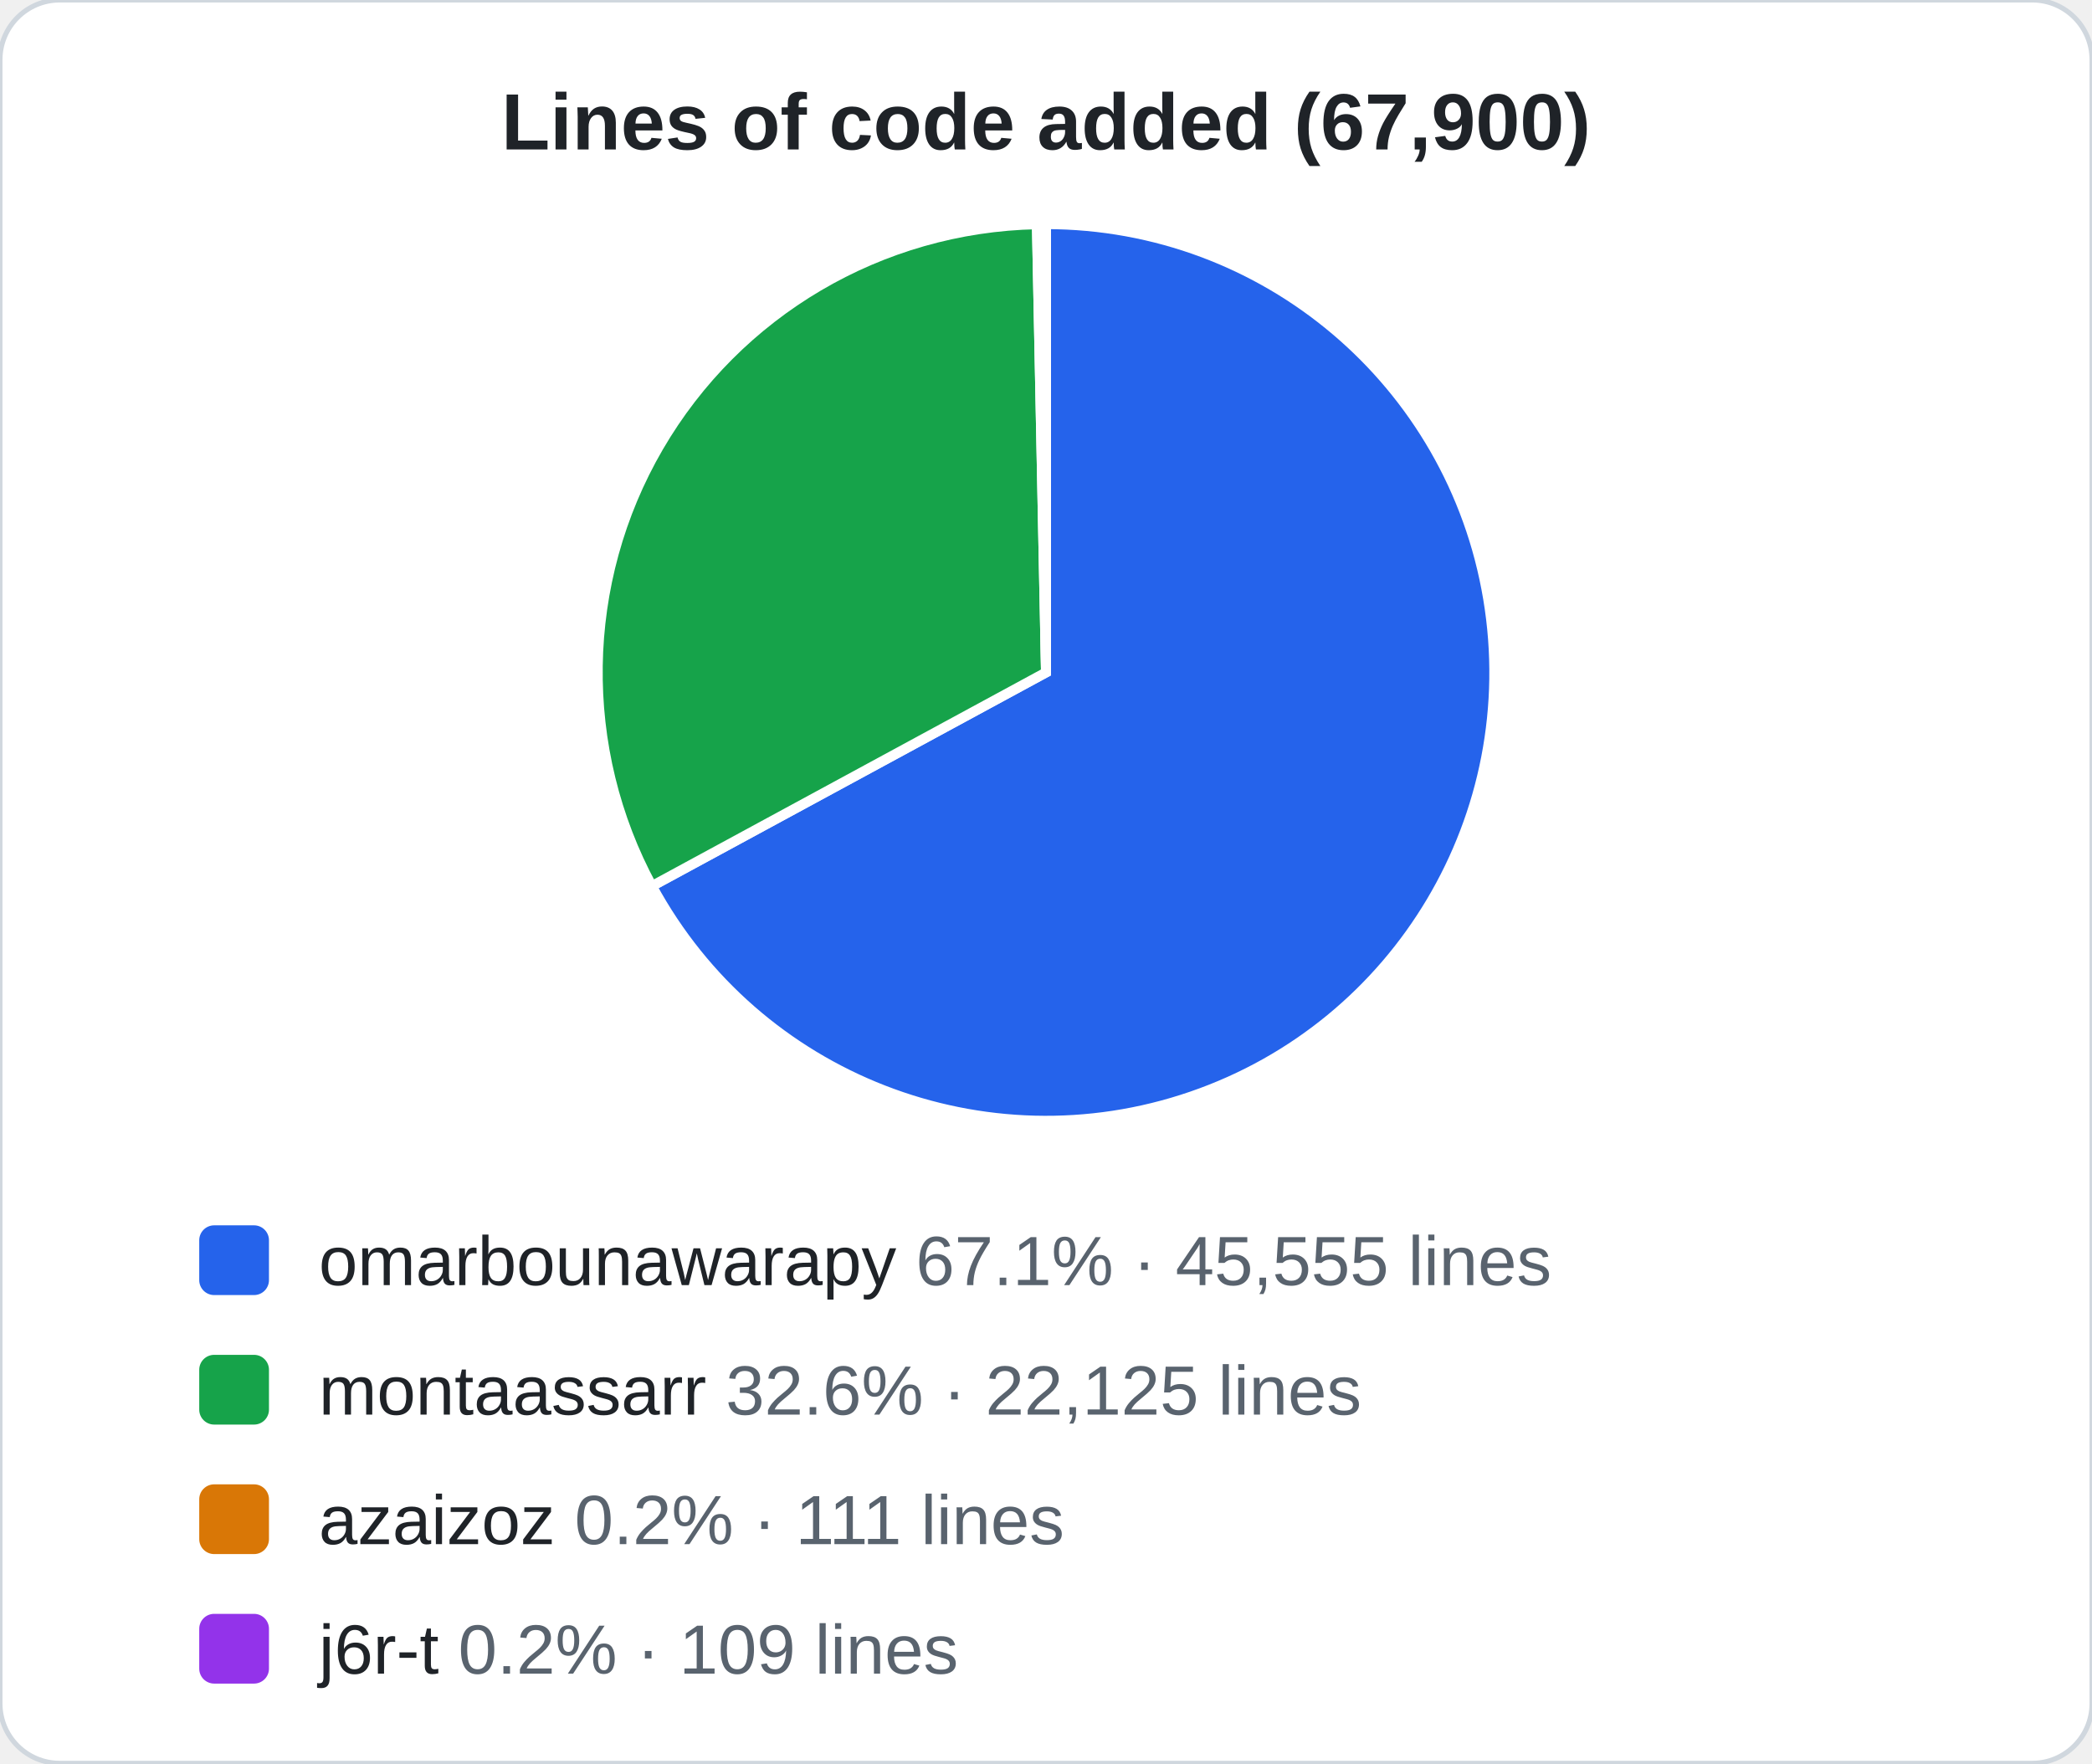
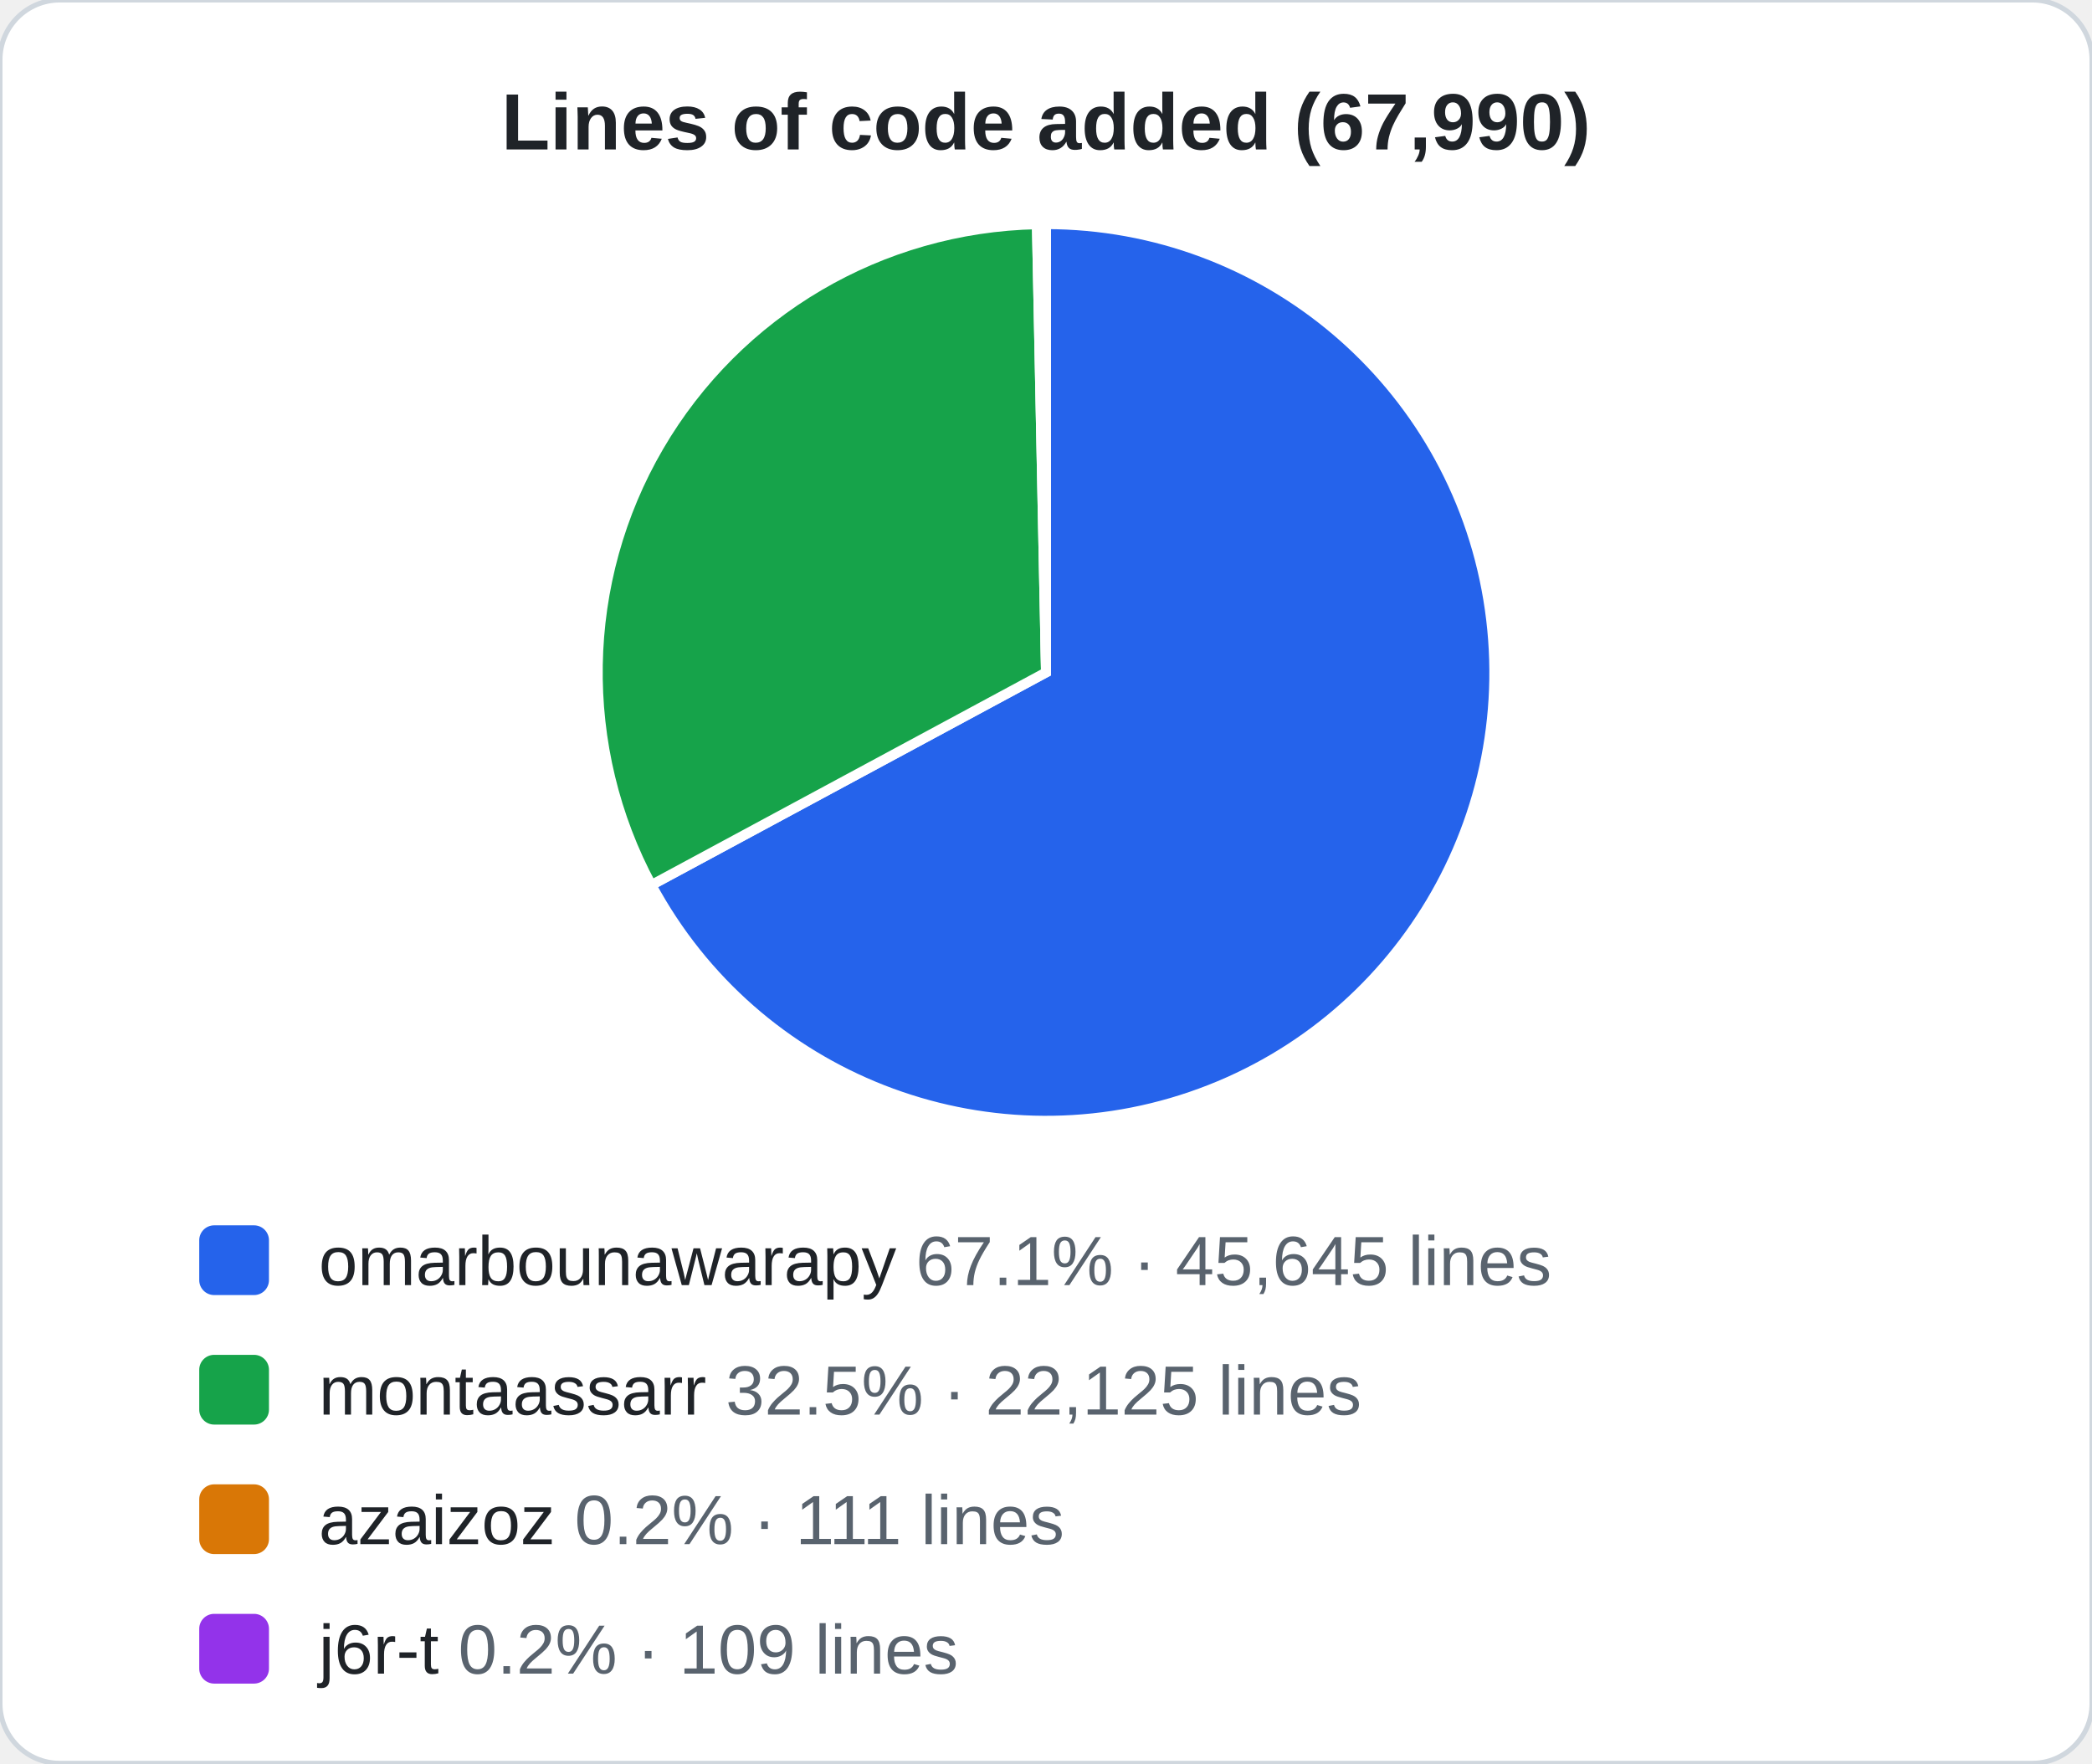
<svg xmlns="http://www.w3.org/2000/svg" width="420" height="354" viewBox="0 0 420 354" role="img" aria-labelledby="t">
  <rect width="420" height="354" rx="12" fill="#ffffff" stroke="#d0d7de" />
-   <text x="210" y="30" text-anchor="middle" font-family="Arial,Helvetica,sans-serif" font-size="16" font-weight="700" fill="#1f2328">Lines of code added (67,900)</text>
-   <path d="M210.0,135.0 L210.00,45.00 A90,90 0 1 1 130.88,177.90 Z" fill="#2563eb" stroke="#ffffff" stroke-width="2" />
+   <text x="210" y="30" text-anchor="middle" font-family="Arial,Helvetica,sans-serif" font-size="16" font-weight="700" fill="#1f2328">Lines of code added (67,990)</text>
+   <path d="M210.0,135.0 L210.00,45.00 A90,90 0 1 1 130.77,177.69 Z" fill="#2563eb" stroke="#ffffff" stroke-width="2" />
  <rect x="40" y="246" width="14" height="14" rx="3" fill="#2563eb" />
-   <text x="64" y="258" font-family="Arial,Helvetica,sans-serif" font-size="14" fill="#1f2328">omarbounawarapy <tspan fill="#59636e">67.1% · 45,555 lines</tspan>
+   <text x="64" y="258" font-family="Arial,Helvetica,sans-serif" font-size="14" fill="#1f2328">omarbounawarapy <tspan fill="#59636e">67.1% · 45,645 lines</tspan>
  </text>
-   <path d="M210.0,135.0 L130.88,177.90 A90,90 0 0 1 208.17,45.02 Z" fill="#16a34a" stroke="#ffffff" stroke-width="2" />
+   <path d="M210.0,135.0 L130.77,177.69 A90,90 0 0 1 208.17,45.02 Z" fill="#16a34a" stroke="#ffffff" stroke-width="2" />
  <rect x="40" y="272" width="14" height="14" rx="3" fill="#16a34a" />
-   <text x="64" y="284" font-family="Arial,Helvetica,sans-serif" font-size="14" fill="#1f2328">montaassarr <tspan fill="#59636e">32.6% · 22,125 lines</tspan>
+   <text x="64" y="284" font-family="Arial,Helvetica,sans-serif" font-size="14" fill="#1f2328">montaassarr <tspan fill="#59636e">32.5% · 22,125 lines</tspan>
  </text>
  <path d="M210.0,135.0 L208.17,45.02 A90,90 0 0 1 209.09,45.00 Z" fill="#d97706" stroke="#ffffff" stroke-width="2" />
  <rect x="40" y="298" width="14" height="14" rx="3" fill="#d97706" />
  <text x="64" y="310" font-family="Arial,Helvetica,sans-serif" font-size="14" fill="#1f2328">azaizoz <tspan fill="#59636e">0.2% · 111 lines</tspan>
  </text>
  <path d="M210.0,135.0 L209.09,45.00 A90,90 0 0 1 210.00,45.00 Z" fill="#9333ea" stroke="#ffffff" stroke-width="2" />
  <rect x="40" y="324" width="14" height="14" rx="3" fill="#9333ea" />
  <text x="64" y="336" font-family="Arial,Helvetica,sans-serif" font-size="14" fill="#1f2328">j6r-t <tspan fill="#59636e">0.2% · 109 lines</tspan>
  </text>
</svg>
